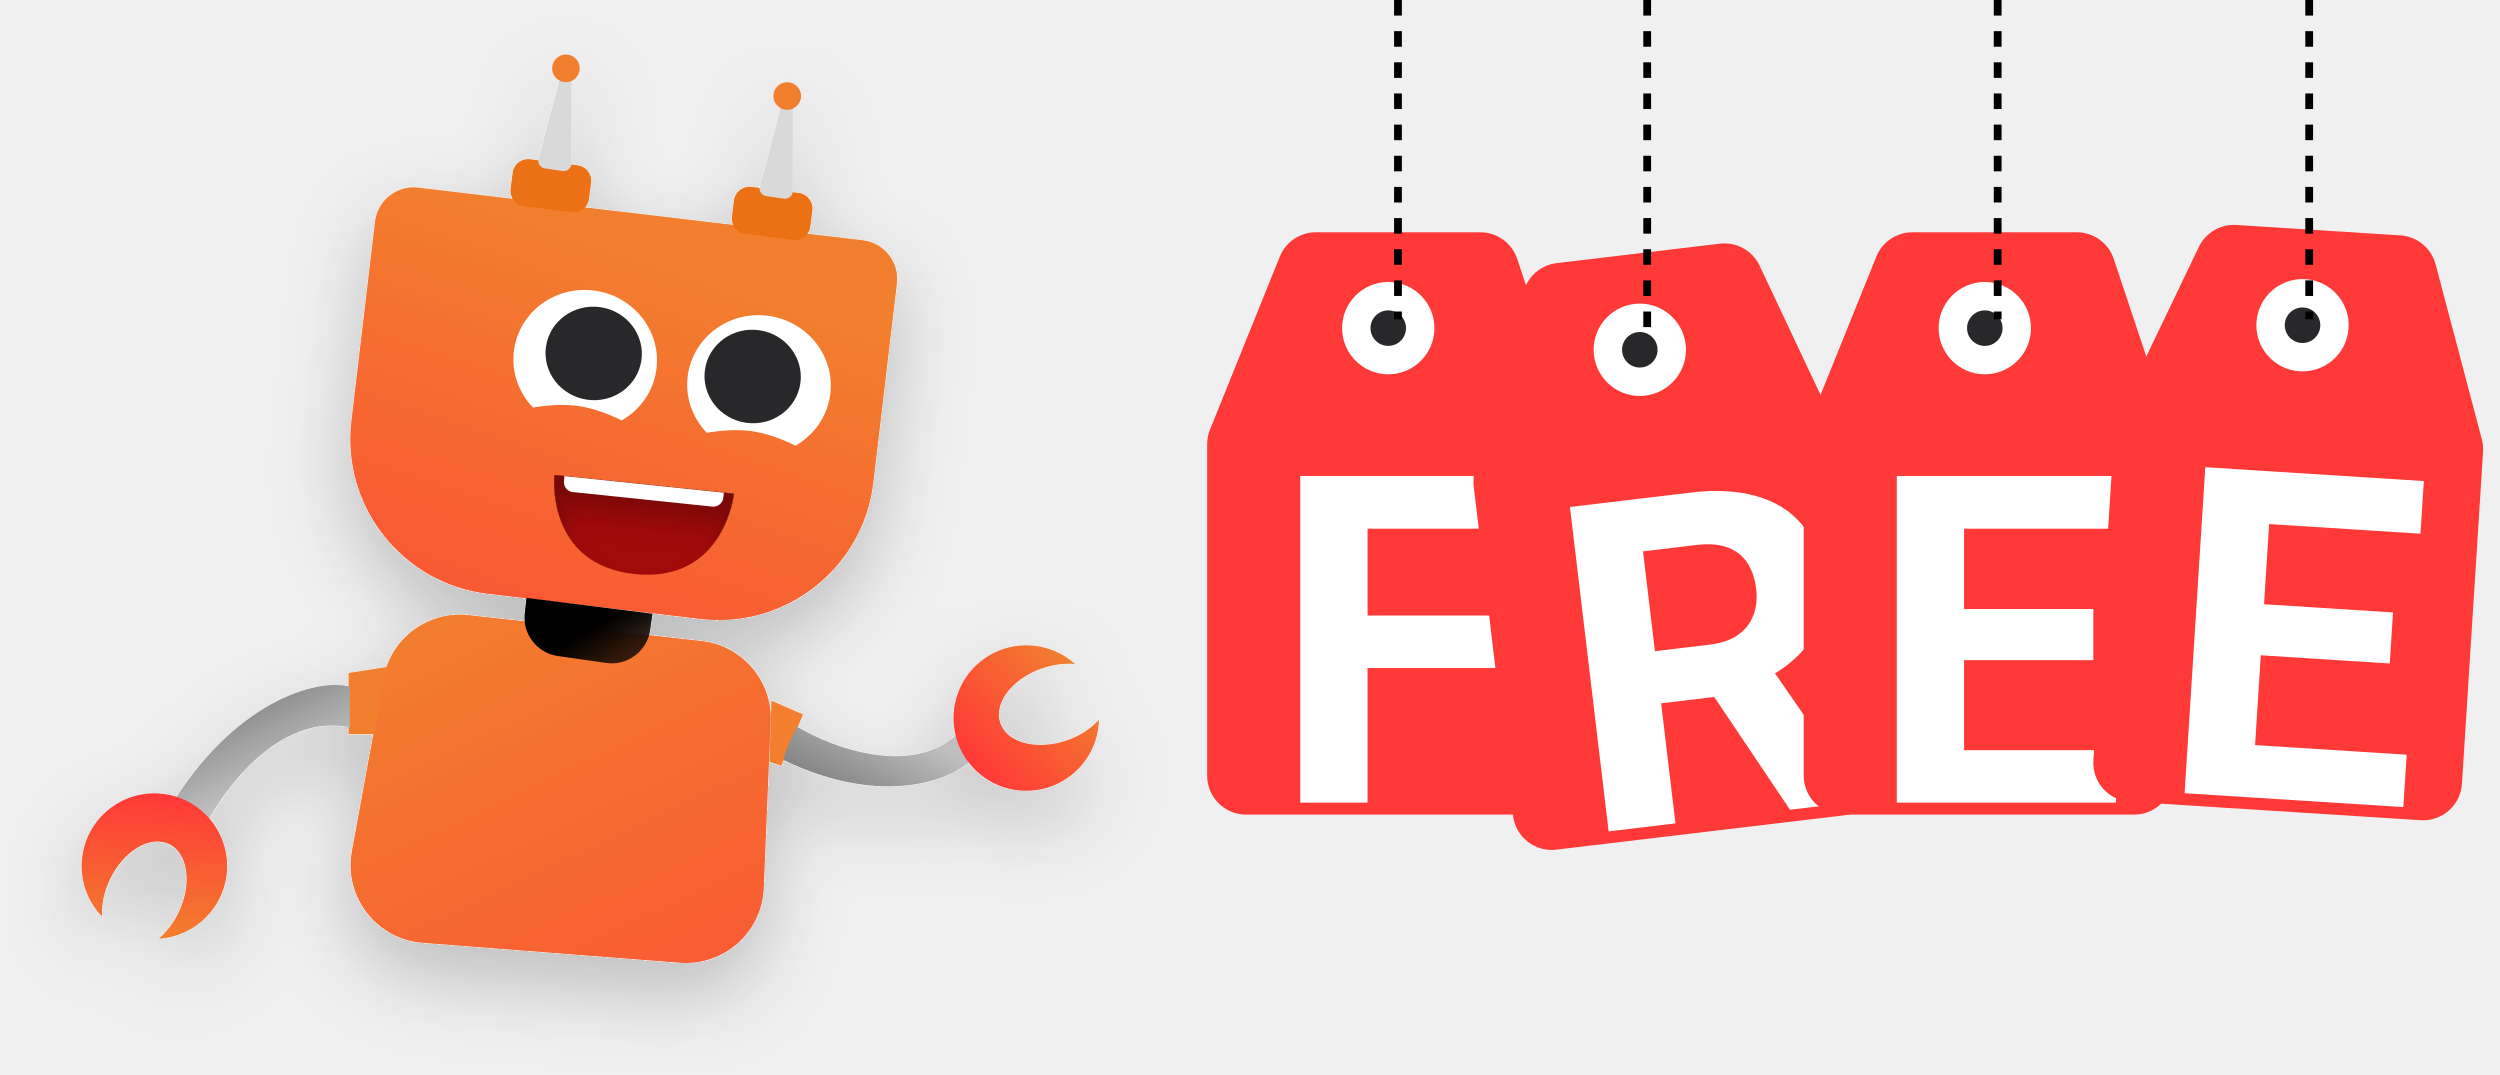
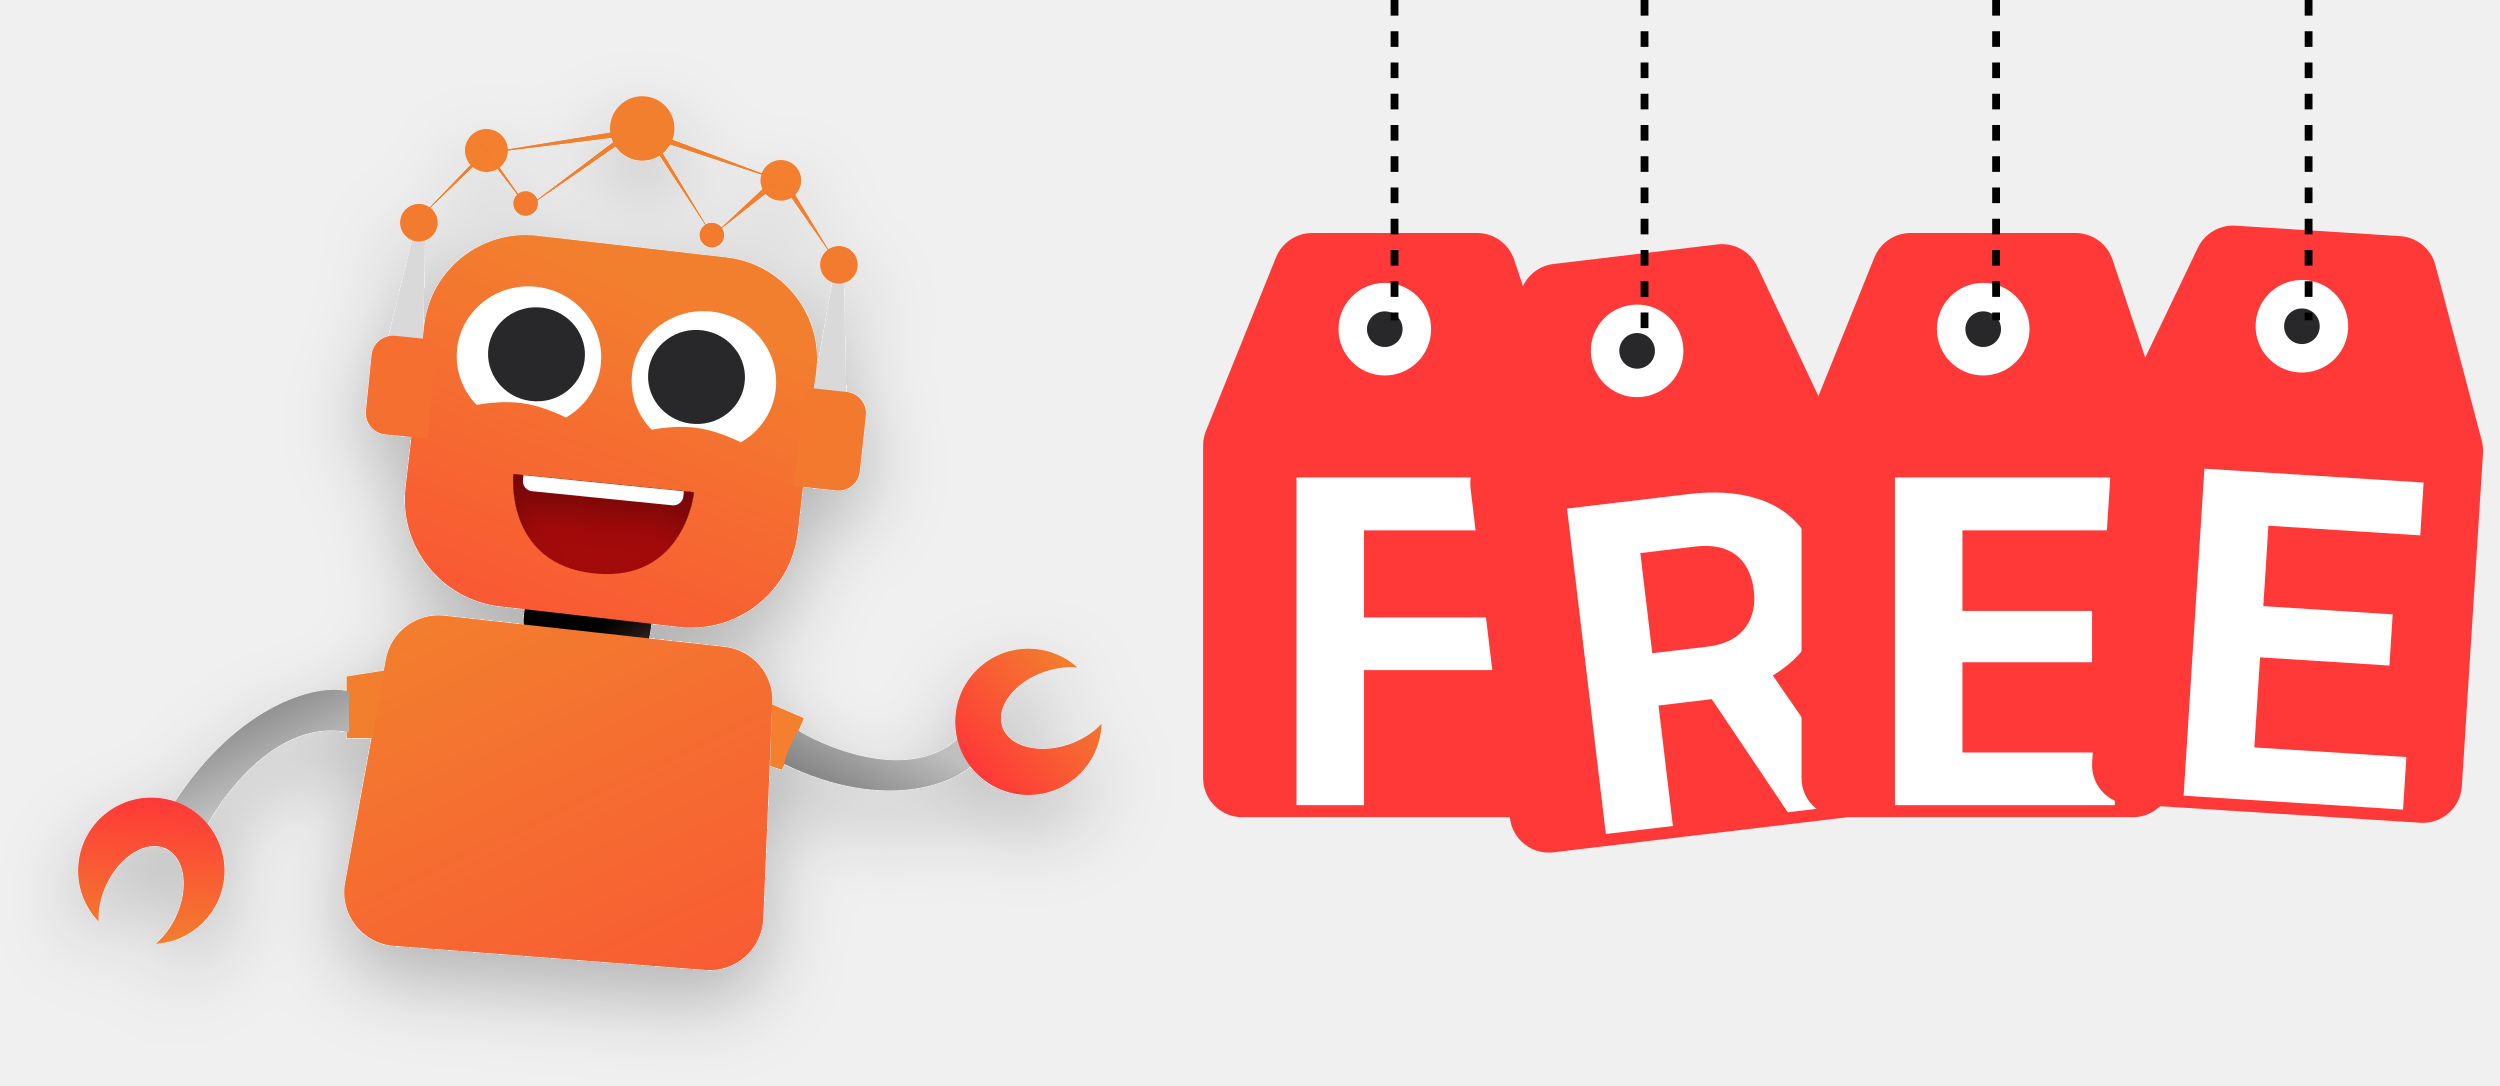
- <svg xmlns="http://www.w3.org/2000/svg" width="321" height="138" viewBox="0 0 321 138" fill="none">
-   <g filter="url(#filter0_d_698_12586)">
-     <path d="M48.148 28.47C48.473 25.727 50.959 23.768 53.702 24.092L110.788 30.852C113.531 31.177 115.49 33.663 115.166 36.406L112.139 61.968C110.84 72.937 100.895 80.776 89.926 79.477L62.631 76.245C51.662 74.946 43.822 65.001 45.121 54.032L48.148 28.47Z" fill="url(#paint0_linear_698_12586)" />
-     <rect x="66.081" y="20.193" width="10.148" height="6.089" rx="2" transform="rotate(7.29054 66.0806 20.1926)" fill="#EC7115" />
-     <rect x="94.496" y="23.745" width="10.148" height="6.089" rx="2" transform="rotate(7.29054 94.4956 23.7446)" fill="#EC7115" />
-     <path d="M72.082 9.397C72.159 9.109 72.42 8.909 72.718 8.909V8.909C73.081 8.909 73.376 9.203 73.376 9.567L73.376 20.97C73.376 21.581 72.832 22.049 72.228 21.959L69.966 21.62C69.376 21.531 68.995 20.949 69.149 20.372L72.082 9.397Z" fill="#D9D9D9" />
-     <path d="M100.497 12.949C100.574 12.661 100.835 12.461 101.133 12.461V12.461C101.496 12.461 101.791 12.755 101.791 13.119L101.791 24.522C101.791 25.133 101.247 25.601 100.643 25.511L98.382 25.172C97.791 25.083 97.41 24.501 97.564 23.924L100.497 12.949Z" fill="#D9D9D9" />
-     <circle cx="72.665" cy="8.776" r="1.776" fill="#F27F2E" />
-     <circle cx="101.08" cy="12.328" r="1.776" fill="#F27F2E" />
-     <path d="M49.228 87.121C50.17 81.953 54.95 78.395 60.171 78.976L90.073 82.301C95.296 82.882 99.179 87.407 98.959 92.658L98.063 114.064C97.826 119.721 92.945 124.053 87.301 123.616L54.252 121.062C48.34 120.605 44.121 115.132 45.185 109.298L49.228 87.121Z" fill="url(#paint1_linear_698_12586)" />
-     <path d="M67.591 76.769L83.786 78.8L83.487 80.883C83.096 83.616 80.562 85.515 77.829 85.123L71.631 84.235C68.956 83.852 67.07 81.413 67.371 78.728L67.591 76.769Z" fill="url(#paint2_linear_698_12586)" />
-     <path d="M44.758 86.41L49.578 85.649L48.056 94.275H44.758V86.41Z" fill="#F27F2E" />
-     <path d="M99.051 89.962L103.11 91.737L100.319 98.334L98.797 97.826L99.051 89.962Z" fill="#F37F2F" />
-     <path d="M123.152 94.021C117.317 99.856 106.967 96.116 102.273 93.26C102.273 93.779 101.324 94.873 100.573 97.573C113.492 103.804 122.616 100.097 125.182 97.154C124.744 96.548 124.204 95.682 123.152 94.021Z" fill="url(#paint3_linear_698_12586)" />
-     <path d="M44.933 93.39C35.919 91.483 28.571 101.298 25.949 106.836C25.631 106.35 24.076 105.904 21.721 103.833C29.935 90.118 40.738 86.994 44.933 88.186C44.896 89.02 44.893 91.193 44.933 93.39Z" fill="url(#paint4_linear_698_12586)" />
-     <path fill-rule="evenodd" clip-rule="evenodd" d="M128.439 92.849C129.323 95.402 133.157 96.391 137.002 95.059C138.708 94.468 140.129 93.52 141.106 92.424C141.044 94.927 139.982 97.399 137.96 99.19C134.098 102.609 128.195 102.25 124.776 98.388C121.357 94.526 121.717 88.623 125.579 85.204C129.175 82.02 134.542 82.113 138.024 85.26C136.725 85.136 135.263 85.307 133.799 85.814C129.954 87.147 127.554 90.296 128.439 92.849Z" fill="url(#paint5_linear_698_12586)" />
-     <path fill-rule="evenodd" clip-rule="evenodd" d="M21.698 108.375C19.259 107.213 15.862 109.249 14.111 112.922C13.335 114.552 13.013 116.23 13.107 117.694C11.368 115.893 10.353 113.402 10.498 110.704C10.774 105.553 15.174 101.602 20.324 101.879C25.475 102.155 29.426 106.555 29.149 111.705C28.892 116.502 25.058 120.259 20.373 120.529C21.372 119.691 22.277 118.53 22.944 117.131C24.695 113.458 24.137 109.537 21.698 108.375Z" fill="url(#paint6_linear_698_12586)" />
-     <path d="M84.267 47.536C83.859 50.348 82.154 52.661 79.823 53.985C78.271 53.217 76.26 52.424 74.278 52.136C72.296 51.849 70.143 52.037 68.436 52.333C66.578 50.4 65.6 47.699 66.008 44.887C66.721 39.979 71.385 36.593 76.427 37.325C81.469 38.056 84.979 42.628 84.267 47.536Z" fill="white" />
-     <path d="M106.583 50.775C106.175 53.587 104.47 55.899 102.139 57.223C100.587 56.455 98.576 55.662 96.594 55.374C94.613 55.087 92.459 55.275 90.752 55.571C88.894 53.639 87.916 50.937 88.325 48.125C89.037 43.217 93.701 39.831 98.743 40.563C103.786 41.295 107.296 45.867 106.583 50.775Z" fill="white" />
-     <path d="M75.369 51.318C78.751 51.809 81.878 49.548 82.354 46.269C82.83 42.989 80.474 39.933 77.092 39.442C73.71 38.952 70.583 41.212 70.107 44.492C69.631 47.771 71.987 50.827 75.369 51.318Z" fill="#28282A" />
-     <path d="M95.78 54.28C99.162 54.77 102.289 52.51 102.765 49.23C103.241 45.951 100.885 42.895 97.503 42.404C94.121 41.913 90.994 44.174 90.518 47.453C90.043 50.733 92.398 53.789 95.78 54.28Z" fill="#28282A" />
-     <g filter="url(#filter1_i_698_12586)">
-       <path d="M81.512 73.71C70 72.512 71.197 61 71.197 61L94.221 63.395C94.221 63.395 93.024 74.907 81.512 73.71Z" fill="#A30A0A" />
+ <svg xmlns="http://www.w3.org/2000/svg" width="320" height="139" viewBox="0 0 320 139" fill="none">
+   <g filter="url(#filter0_d_696_8098)">
+     <path d="M67.273 76.92L83.514 78.957L83.213 81.06C82.821 83.794 80.288 85.692 77.554 85.3L71.31 84.406C68.635 84.022 66.749 81.583 67.051 78.898L67.273 76.92Z" fill="url(#paint0_linear_696_8098)" />
+     <path d="M49.384 84.413C50.032 80.858 53.321 78.41 56.913 78.809L92.741 82.793C96.335 83.192 99.006 86.306 98.855 89.919L97.698 117.583C97.535 121.474 94.177 124.455 90.293 124.155L50.415 121.072C46.347 120.758 43.445 116.992 44.177 112.978L49.384 84.413Z" fill="url(#paint1_linear_696_8098)" />
+     <path d="M44.373 86.589L49.207 85.826L47.681 94.477H44.373V86.589Z" fill="#F27F2E" />
+     <path d="M98.823 90.151L102.894 91.932L100.095 98.547L98.568 98.039L98.823 90.151Z" fill="#F37F2F" />
+     <path d="M122.995 94.222C117.143 100.074 106.763 96.323 102.055 93.459C102.055 93.979 101.103 95.076 100.35 97.784C113.306 104.033 122.456 100.315 125.03 97.364C124.591 96.757 124.049 95.888 122.995 94.222Z" fill="url(#paint2_linear_696_8098)" />
+     <path d="M44.687 93.741C35.647 91.828 28.277 101.671 25.648 107.225C25.328 106.738 23.769 106.291 21.407 104.213C29.645 90.459 40.479 87.326 44.687 88.521C44.65 89.358 44.647 91.537 44.687 93.741Z" fill="url(#paint3_linear_696_8098)" />
+     <path d="M128.296 93.047C129.183 95.607 133.028 96.6 136.884 95.263C138.595 94.671 140.02 93.72 141 92.621C140.938 95.131 139.873 97.61 137.844 99.406C133.971 102.835 128.052 102.475 124.623 98.602C121.194 94.728 121.554 88.809 125.427 85.38C129.035 82.187 134.416 82.28 137.908 85.436C136.606 85.312 135.14 85.483 133.672 85.992C129.816 87.328 127.409 90.487 128.296 93.047Z" fill="url(#paint4_linear_696_8098)" />
+     <path d="M21.246 108.618C18.8 107.452 15.394 109.494 13.638 113.178C12.859 114.813 12.536 116.495 12.631 117.964C10.886 116.158 9.868 113.659 10.014 110.954C10.291 105.788 14.703 101.826 19.869 102.103C25.034 102.38 28.997 106.792 28.719 111.958C28.461 116.768 24.617 120.536 19.917 120.807C20.92 119.967 21.828 118.802 22.496 117.4C24.252 113.715 23.692 109.784 21.246 108.618Z" fill="url(#paint5_linear_696_8098)" />
+     <path d="M54.295 41.669C55.119 34.496 61.601 29.35 68.774 30.174L92.999 32.956C100.172 33.78 105.318 40.263 104.495 47.435L102.116 68.143C101.249 75.694 94.425 81.111 86.875 80.244L64.016 77.618C56.466 76.751 51.049 69.927 51.916 62.377L54.295 41.669Z" fill="url(#paint6_linear_696_8098)" />
+     <path d="M53.152 29.094C53.221 28.812 53.469 28.61 53.76 28.601C54.13 28.589 54.434 28.89 54.427 29.26L54.137 43.556C54.129 43.97 53.76 44.283 53.35 44.223L50.338 43.782C49.937 43.724 49.673 43.333 49.769 42.938L53.152 29.094Z" fill="#D9D9D9" />
+     <path d="M47.565 45.446C47.719 43.933 49.069 42.832 50.581 42.985L55.98 43.532L54.702 56.149L49.303 55.602C47.791 55.448 46.689 54.098 46.842 52.586L47.565 45.446Z" fill="#F56F31" />
+     <path d="M107.998 35.193C107.992 34.908 107.799 34.662 107.525 34.589C107.163 34.492 106.795 34.726 106.73 35.095L103.91 51.052C103.839 51.456 104.135 51.832 104.544 51.858L107.6 52.052C108.002 52.078 108.34 51.754 108.332 51.351L107.998 35.193Z" fill="#D9D9D9" />
+     <path d="M110.83 53.206C110.993 51.695 109.901 50.337 108.39 50.174L102.995 49.59L101.631 62.198L107.026 62.782C108.537 62.945 109.894 61.853 110.058 60.341L110.83 53.206Z" fill="#F3792F" />
+     <path d="M76.867 46.963C76.467 49.785 74.765 52.109 72.433 53.446C70.873 52.681 68.853 51.893 66.865 51.611C64.876 51.33 62.717 51.526 61.007 51.829C59.137 49.897 58.147 47.191 58.546 44.37C59.243 39.445 63.909 36.033 68.968 36.749C74.028 37.465 77.564 42.038 76.867 46.963Z" fill="white" />
+     <path d="M99.259 50.132C98.859 52.954 97.157 55.279 94.825 56.615C93.265 55.85 91.245 55.062 89.257 54.781C87.269 54.499 85.109 54.696 83.399 54.998C81.529 53.067 80.539 50.361 80.938 47.539C81.635 42.614 86.301 39.203 91.361 39.919C96.42 40.635 99.956 45.208 99.259 50.132Z" fill="white" />
+     <path d="M67.828 51.311C71.222 51.791 74.35 49.513 74.816 46.222C75.282 42.932 72.908 39.875 69.515 39.395C66.122 38.914 62.993 41.193 62.528 44.483C62.062 47.773 64.435 50.83 67.828 51.311Z" fill="#28282A" />
+     <path d="M88.309 54.209C91.702 54.69 94.831 52.412 95.296 49.121C95.762 45.831 93.389 42.774 89.996 42.294C86.602 41.813 83.474 44.091 83.008 47.382C82.542 50.672 84.916 53.729 88.309 54.209Z" fill="#28282A" />
+     <g filter="url(#filter1_i_696_8098)">
+       <path d="M76.111 73.402C64.562 72.241 65.722 60.691 65.722 60.691L88.821 63.013C88.821 63.013 87.661 74.562 76.111 73.402Z" fill="#A30A0A" />
    </g>
-     <path d="M72.41 61.772L72.477 61.133L92.942 63.262L92.876 63.901C92.802 64.608 92.17 65.121 91.464 65.047L73.556 63.184C72.85 63.111 72.337 62.479 72.41 61.772Z" fill="white" />
+     <path d="M66.941 61.462L67.005 60.82L87.538 62.884L87.473 63.525C87.402 64.234 86.77 64.751 86.061 64.68L68.095 62.874C67.387 62.803 66.87 62.171 66.941 61.462Z" fill="white" />
+     <path d="M62.273 22.016C63.793 22.011 65.021 20.774 65.015 19.254C65.01 17.734 63.773 16.506 62.254 16.512C60.734 16.517 59.506 17.753 59.511 19.273C59.516 20.793 60.753 22.021 62.273 22.016Z" fill="#F37F2F" />
+     <circle cx="82.206" cy="16.442" r="4.128" transform="rotate(-0.200431 82.2056 16.4417)" fill="#F27F2E" />
+     <path d="M62.338 19.603L53.697 27.921L61.769 19.505C62.02 19.118 62.399 19.498 62.338 19.603Z" fill="#F27F2D" />
+     <path d="M62.338 19.603L53.697 27.921L61.769 19.505C62.02 19.118 62.399 19.498 62.338 19.603Z" fill="#F27F2D" />
+     <path d="M99.173 25.576C97.799 25.149 97.03 23.689 97.457 22.315C97.884 20.94 99.344 20.172 100.718 20.599C102.093 21.025 102.861 22.485 102.434 23.86C102.008 25.234 100.548 26.003 99.173 25.576Z" fill="#F37F2F" />
+     <path d="M83.707 17.798L101.034 23.525L84.422 17.287C83.823 16.919 83.556 17.695 83.707 17.798Z" fill="#F27F2D" />
+     <path d="M83.707 17.798L101.034 23.525L84.422 17.287C83.823 16.919 83.556 17.695 83.707 17.798Z" fill="#F27F2D" />
+     <path d="M82.256 16.616L91.198 30.171L82.64 16.012C82.335 15.28 82.179 16.414 82.256 16.616Z" fill="#F27F2D" />
+     <path d="M82.256 16.616L91.198 30.171L82.64 16.012C82.335 15.28 82.179 16.414 82.256 16.616Z" fill="#F27F2D" />
+     <path d="M82.208 16.363L67.106 26.815L81.412 15.994C81.894 15.452 82.328 16.214 82.208 16.363Z" fill="#F27F2D" />
+     <path d="M82.208 16.363L67.106 26.815L81.412 15.994C81.894 15.452 82.328 16.214 82.208 16.363Z" fill="#F27F2D" />
+     <path d="M79.687 17.455L61.576 19.688L79.087 16.814C79.746 16.57 79.856 17.383 79.687 17.455Z" fill="#F27F2D" />
+     <path d="M79.687 17.455L61.576 19.688L79.087 16.814C79.746 16.57 79.856 17.383 79.687 17.455Z" fill="#F27F2D" />
+     <path d="M61.254 17.616L68.144 27.447L61.029 18.145C60.675 17.833 61.157 17.538 61.254 17.616Z" fill="#F27F2D" />
+     <path d="M61.254 17.616L68.144 27.447L61.029 18.145C60.675 17.833 61.157 17.538 61.254 17.616Z" fill="#F27F2D" />
+     <path d="M98.416 23.424L91.199 30.171L99.818 23.382C99.927 23.296 99.703 23.234 99.32 23.243C98.934 23.253 98.536 23.331 98.427 23.417C98.423 23.418 98.42 23.422 98.416 23.424Z" fill="#F27F2D" />
+     <path d="M100.904 23.479L107.035 33.556L100.332 23.945C100.196 23.738 100.212 23.465 100.366 23.332C100.521 23.198 100.756 23.258 100.892 23.462C100.895 23.466 100.9 23.474 100.904 23.479Z" fill="#F27F2D" />
+     <path d="M52.904 30.806C51.634 30.411 50.924 29.062 51.319 27.792C51.713 26.522 53.062 25.812 54.333 26.206C55.603 26.6 56.313 27.95 55.918 29.22C55.524 30.49 54.175 31.2 52.904 30.806Z" fill="#F37B2F" />
+     <path d="M66.806 27.561C65.971 27.302 65.504 26.414 65.763 25.579C66.023 24.744 66.91 24.276 67.746 24.536C68.581 24.795 69.048 25.683 68.789 26.518C68.529 27.354 67.642 27.821 66.806 27.561Z" fill="#F37B2F" />
+     <path d="M90.651 31.606C89.815 31.347 89.348 30.459 89.608 29.624C89.867 28.788 90.754 28.321 91.59 28.581C92.425 28.84 92.892 29.727 92.633 30.563C92.374 31.398 91.486 31.865 90.651 31.606Z" fill="#F37B2F" />
+     <path d="M107.389 36.307C108.719 36.302 109.794 35.22 109.789 33.89C109.784 32.56 108.702 31.486 107.372 31.491C106.043 31.495 104.968 32.577 104.973 33.907C104.977 35.237 106.059 36.312 107.389 36.307Z" fill="#F37B2F" />
  </g>
-   <path d="M155 99.597V57.031C155 56.389 155.123 55.754 155.363 55.16L164.326 32.953C165.089 31.062 166.923 29.824 168.962 29.824H190.067C192.219 29.824 194.129 31.201 194.81 33.242L202.16 55.29C202.33 55.8 202.417 56.334 202.417 56.871V99.597C202.417 102.358 200.178 104.597 197.417 104.597H160C157.239 104.597 155 102.358 155 99.597Z" fill="#FF3838" />
-   <path d="M175.595 61.116V103.061H166.952V61.116H175.595ZM192.304 79.035V85.776H173.232V79.035H192.304ZM194.32 61.116V67.886H173.232V61.116H194.32Z" fill="white" />
-   <circle cx="178.253" cy="42.134" r="5.927" fill="white" />
-   <circle cx="178.253" cy="42.134" r="2.28" fill="#28282A" />
-   <path d="M194.272 104.724L189.227 62.458C189.151 61.821 189.199 61.176 189.367 60.557L195.634 37.444C196.168 35.476 197.843 34.03 199.867 33.788L220.823 31.287C222.96 31.032 225.02 32.173 225.938 34.12L235.849 55.141C236.078 55.627 236.228 56.147 236.291 56.681L241.354 99.105C241.682 101.847 239.724 104.335 236.982 104.662L199.829 109.096C197.087 109.423 194.599 107.466 194.272 104.724Z" fill="#FF3838" />
-   <path d="M201.579 65.098L217.112 63.244C220.297 62.864 223.09 63.014 225.493 63.695C227.914 64.373 229.856 65.572 231.318 67.293C232.781 69.014 233.675 71.238 234.001 73.965C234.267 76.197 234.114 78.159 233.542 79.852C232.988 81.523 232.087 82.975 230.842 84.207C229.613 85.417 228.121 86.446 226.365 87.294L223.818 89.049L210.316 90.66L209.46 83.973L219.501 82.775C221.007 82.595 222.225 82.179 223.153 81.527C224.081 80.874 224.736 80.042 225.118 79.029C225.519 78.014 225.644 76.877 225.494 75.619C225.335 74.284 224.949 73.16 224.337 72.246C223.725 71.333 222.883 70.679 221.811 70.285C220.739 69.89 219.44 69.784 217.914 69.966L210.963 70.796L215.131 105.723L206.55 106.748L201.579 65.098ZM229.835 103.969L218.122 86.537L227.183 85.398L238.969 102.472L239.017 102.873L229.835 103.969Z" fill="white" />
-   <circle cx="210.551" cy="44.911" r="5.927" transform="rotate(-6.80554 210.551 44.9108)" fill="white" />
-   <circle cx="210.551" cy="44.911" r="2.28" transform="rotate(-6.80554 210.551 44.9107)" fill="#28282A" />
-   <path d="M231.597 99.597V57.031C231.597 56.389 231.72 55.754 231.96 55.16L240.922 32.953C241.685 31.062 243.52 29.824 245.559 29.824H266.663C268.815 29.824 270.726 31.201 271.407 33.242L278.757 55.29C278.927 55.8 279.014 56.334 279.014 56.871V99.597C279.014 102.358 276.775 104.597 274.014 104.597H236.597C233.835 104.597 231.597 102.358 231.597 99.597Z" fill="#FF3838" />
-   <path d="M271.695 96.32V103.061H249.368V96.32H271.695ZM252.191 61.116V103.061H243.549V61.116H252.191ZM268.785 78.199V84.768H249.368V78.199H268.785ZM271.666 61.116V67.886H249.368V61.116H271.666Z" fill="white" />
-   <circle cx="254.849" cy="42.134" r="5.927" fill="white" />
-   <circle cx="254.849" cy="42.134" r="2.28" fill="#28282A" />
-   <path d="M268.793 97.632L271.493 55.152C271.534 54.512 271.697 53.886 271.974 53.308L282.327 31.714C283.209 29.875 285.118 28.756 287.153 28.886L308.215 30.224C310.362 30.361 312.182 31.856 312.732 33.937L318.669 56.406C318.806 56.926 318.859 57.464 318.825 58.001L316.115 100.64C315.94 103.396 313.564 105.488 310.808 105.313L273.466 102.94C270.71 102.764 268.618 100.388 268.793 97.632Z" fill="#FF3838" />
-   <path d="M309.018 96.905L308.591 103.633L286.309 102.217L286.737 95.489L309.018 96.905ZM291.787 60.535L289.127 102.396L280.501 101.848L283.162 59.987L291.787 60.535ZM307.264 78.637L306.847 85.192L287.469 83.96L287.886 77.405L307.264 78.637ZM311.223 61.77L310.793 68.527L288.54 67.112L288.97 60.356L311.223 61.77Z" fill="white" />
-   <circle cx="295.644" cy="41.76" r="5.927" transform="rotate(3.63658 295.644 41.7601)" fill="white" />
-   <circle cx="295.644" cy="41.76" r="2.28" transform="rotate(3.63658 295.644 41.76)" fill="#28282A" />
-   <line x1="179.5" x2="179.5" y2="41" stroke="black" stroke-dasharray="2 2" />
-   <line x1="211.5" x2="211.5" y2="43" stroke="black" stroke-dasharray="2 2" />
-   <line x1="256.5" x2="256.5" y2="41" stroke="black" stroke-dasharray="2 2" />
-   <line x1="296.5" x2="296.5" y2="41" stroke="black" stroke-dasharray="2 2" />
+   <path d="M154 99.597V57.031C154 56.389 154.123 55.754 154.363 55.16L163.326 32.953C164.089 31.062 165.923 29.824 167.962 29.824H189.067C191.219 29.824 193.129 31.201 193.81 33.242L201.16 55.29C201.33 55.8 201.417 56.334 201.417 56.871V99.597C201.417 102.358 199.178 104.597 196.417 104.597H159C156.239 104.597 154 102.358 154 99.597Z" fill="#FF3838" />
+   <path d="M174.595 61.116V103.061H165.952V61.116H174.595ZM191.304 79.035V85.776H172.232V79.035H191.304ZM193.32 61.116V67.886H172.232V61.116H193.32Z" fill="white" />
+   <circle cx="177.253" cy="42.134" r="5.927" fill="white" />
+   <circle cx="177.253" cy="42.134" r="2.28" fill="#28282A" />
+   <path d="M193.272 104.724L188.227 62.458C188.151 61.821 188.199 61.176 188.367 60.557L194.634 37.444C195.168 35.477 196.843 34.03 198.867 33.788L219.823 31.287C221.96 31.032 224.02 32.173 224.938 34.12L234.849 55.141C235.078 55.627 235.228 56.147 235.291 56.681L240.354 99.105C240.682 101.847 238.724 104.335 235.982 104.662L198.829 109.096C196.087 109.424 193.599 107.466 193.272 104.724Z" fill="#FF3838" />
+   <path d="M200.579 65.098L216.112 63.244C219.297 62.864 222.09 63.014 224.493 63.695C226.914 64.373 228.856 65.573 230.318 67.293C231.781 69.014 232.675 71.239 233.001 73.966C233.267 76.197 233.114 78.159 232.542 79.852C231.988 81.523 231.087 82.975 229.842 84.207C228.613 85.417 227.121 86.447 225.365 87.294L222.818 89.049L209.316 90.66L208.46 83.973L218.501 82.775C220.007 82.595 221.225 82.179 222.153 81.527C223.081 80.875 223.736 80.042 224.118 79.029C224.519 78.014 224.644 76.878 224.494 75.619C224.335 74.284 223.949 73.16 223.337 72.246C222.725 71.333 221.883 70.679 220.811 70.285C219.739 69.891 218.44 69.785 216.914 69.967L209.963 70.796L214.131 105.724L205.55 106.748L200.579 65.098ZM228.835 103.969L217.122 86.537L226.183 85.398L237.969 102.473L238.017 102.873L228.835 103.969Z" fill="white" />
+   <circle cx="209.551" cy="44.911" r="5.927" transform="rotate(-6.80554 209.551 44.9109)" fill="white" />
+   <circle cx="209.551" cy="44.911" r="2.28" transform="rotate(-6.80554 209.551 44.9109)" fill="#28282A" />
+   <path d="M230.597 99.597V57.031C230.597 56.389 230.72 55.754 230.96 55.16L239.922 32.953C240.685 31.062 242.52 29.824 244.559 29.824H265.663C267.815 29.824 269.726 31.201 270.407 33.242L277.757 55.29C277.927 55.8 278.014 56.334 278.014 56.871V99.597C278.014 102.358 275.775 104.597 273.014 104.597H235.597C232.835 104.597 230.597 102.358 230.597 99.597Z" fill="#FF3838" />
+   <path d="M270.695 96.32V103.061H248.368V96.32H270.695ZM251.191 61.116V103.061H242.549V61.116H251.191ZM267.785 78.199V84.768H248.368V78.199H267.785ZM270.666 61.116V67.886H248.368V61.116H270.666Z" fill="white" />
+   <circle cx="253.849" cy="42.134" r="5.927" fill="white" />
+   <circle cx="253.849" cy="42.134" r="2.28" fill="#28282A" />
+   <path d="M267.793 97.632L270.493 55.152C270.534 54.512 270.697 53.886 270.974 53.308L281.327 31.714C282.209 29.875 284.118 28.756 286.153 28.886L307.215 30.224C309.362 30.361 311.182 31.856 311.732 33.937L317.669 56.406C317.806 56.926 317.859 57.464 317.825 58.001L315.115 100.64C314.94 103.396 312.564 105.488 309.808 105.313L272.466 102.94C269.71 102.764 267.618 100.388 267.793 97.632Z" fill="#FF3838" />
+   <path d="M308.018 96.906L307.591 103.633L285.309 102.217L285.737 95.489L308.018 96.906ZM290.787 60.535L288.127 102.396L279.501 101.848L282.162 59.987L290.787 60.535ZM306.264 78.637L305.847 85.192L286.469 83.96L286.886 77.405L306.264 78.637ZM310.223 61.77L309.793 68.527L287.54 67.112L287.97 60.356L310.223 61.77Z" fill="white" />
+   <circle cx="294.644" cy="41.76" r="5.927" transform="rotate(3.63658 294.644 41.7601)" fill="white" />
+   <circle cx="294.644" cy="41.76" r="2.28" transform="rotate(3.63658 294.644 41.7601)" fill="#28282A" />
+   <line x1="178.5" x2="178.5" y2="41" stroke="black" stroke-dasharray="2 2" />
+   <line x1="210.5" x2="210.5" y2="43" stroke="black" stroke-dasharray="2 2" />
+   <line x1="255.5" x2="255.5" y2="41" stroke="black" stroke-dasharray="2 2" />
+   <line x1="295.5" x2="295.5" y2="41" stroke="black" stroke-dasharray="2 2" />
  <defs>
-     <filter id="filter0_d_698_12586" x="0.484" y="1" width="150.622" height="136.647" filterUnits="userSpaceOnUse" color-interpolation-filters="sRGB">
+     <filter id="filter0_d_696_8098" x="0" y="6.313" width="151" height="131.862" filterUnits="userSpaceOnUse" color-interpolation-filters="sRGB">
      <feFlood flood-opacity="0" result="BackgroundImageFix" />
      <feColorMatrix in="SourceAlpha" type="matrix" values="0 0 0 0 0 0 0 0 0 0 0 0 0 0 0 0 0 0 127 0" result="hardAlpha" />
      <feOffset dy="4" />
      <feGaussianBlur stdDeviation="5" />
      <feComposite in2="hardAlpha" operator="out" />
-       <feColorMatrix type="matrix" values="0 0 0 0 0.157 0 0 0 0 0.157 0 0 0 0 0.165 0 0 0 0.25 0" />
-       <feBlend mode="normal" in2="BackgroundImageFix" result="effect1_dropShadow_698_12586" />
-       <feBlend mode="normal" in="SourceGraphic" in2="effect1_dropShadow_698_12586" result="shape" />
+       <feColorMatrix type="matrix" values="0 0 0 0 0 0 0 0 0 0 0 0 0 0 0 0 0 0 0.25 0" />
+       <feBlend mode="normal" in2="BackgroundImageFix" result="effect1_dropShadow_696_8098" />
+       <feBlend mode="normal" in="SourceGraphic" in2="effect1_dropShadow_696_8098" result="shape" />
    </filter>
-     <filter id="filter1_i_698_12586" x="71.162" y="61" width="23.06" height="16.797" filterUnits="userSpaceOnUse" color-interpolation-filters="sRGB">
+     <filter id="filter1_i_696_8098" x="65.69" y="60.691" width="23.131" height="16.792" filterUnits="userSpaceOnUse" color-interpolation-filters="sRGB">
      <feFlood flood-opacity="0" result="BackgroundImageFix" />
      <feBlend mode="normal" in="SourceGraphic" in2="BackgroundImageFix" result="shape" />
      <feColorMatrix in="SourceAlpha" type="matrix" values="0 0 0 0 0 0 0 0 0 0 0 0 0 0 0 0 0 0 127 0" result="hardAlpha" />
      <feOffset dy="4" />
      <feGaussianBlur stdDeviation="2" />
      <feComposite in2="hardAlpha" operator="arithmetic" k2="-1" k3="1" />
      <feColorMatrix type="matrix" values="0 0 0 0 0 0 0 0 0 0 0 0 0 0 0 0 0 0 0.25 0" />
-       <feBlend mode="normal" in2="shape" result="effect1_innerShadow_698_12586" />
+       <feBlend mode="normal" in2="shape" result="effect1_innerShadow_696_8098" />
    </filter>
-     <linearGradient id="paint0_linear_698_12586" x1="58.204" y1="23.744" x2="29.282" y2="108.989" gradientUnits="userSpaceOnUse">
+     <linearGradient id="paint0_linear_696_8098" x1="66.68" y1="86.178" x2="89.747" y2="125.792" gradientUnits="userSpaceOnUse">
+       <stop />
+       <stop offset="1" stop-color="#F27F2E" stop-opacity="0" />
+     </linearGradient>
+     <linearGradient id="paint1_linear_696_8098" x1="53.025" y1="77.684" x2="103.659" y2="185.057" gradientUnits="userSpaceOnUse">
      <stop stop-color="#F27F2E" />
      <stop offset="1" stop-color="#FF3838" />
    </linearGradient>
-     <linearGradient id="paint1_linear_698_12586" x1="53.383" y1="77.53" x2="103.871" y2="184.593" gradientUnits="userSpaceOnUse">
+     <linearGradient id="paint2_linear_696_8098" x1="109.303" y1="89.688" x2="90.886" y2="122.194" gradientUnits="userSpaceOnUse">
+       <stop stop-color="#BFBFBF" />
+       <stop offset="1" />
+     </linearGradient>
+     <linearGradient id="paint3_linear_696_8098" x1="29.209" y1="103.378" x2="12.209" y2="69.529" gradientUnits="userSpaceOnUse">
+       <stop stop-color="#BFBFBF" />
+       <stop offset="1" />
+     </linearGradient>
+     <linearGradient id="paint4_linear_696_8098" x1="138.605" y1="86.223" x2="124.623" y2="98.602" gradientUnits="userSpaceOnUse">
      <stop stop-color="#F27F2E" />
      <stop offset="1" stop-color="#FF3838" />
    </linearGradient>
-     <linearGradient id="paint2_linear_698_12586" x1="67" y1="86" x2="90" y2="125.5" gradientUnits="userSpaceOnUse">
-       <stop />
-       <stop offset="1" stop-color="#F27F2E" stop-opacity="0" />
-     </linearGradient>
-     <linearGradient id="paint3_linear_698_12586" x1="109.5" y1="89.5" x2="91.137" y2="121.912" gradientUnits="userSpaceOnUse">
-       <stop stop-color="#BFBFBF" />
-       <stop offset="1" />
-     </linearGradient>
-     <linearGradient id="paint4_linear_698_12586" x1="29.5" y1="103" x2="12.549" y2="69.249" gradientUnits="userSpaceOnUse">
-       <stop stop-color="#BFBFBF" />
-       <stop offset="1" />
-     </linearGradient>
-     <linearGradient id="paint5_linear_698_12586" x1="138.718" y1="86.045" x2="124.776" y2="98.388" gradientUnits="userSpaceOnUse">
+     <linearGradient id="paint5_linear_696_8098" x1="18.867" y1="120.75" x2="19.869" y2="102.103" gradientUnits="userSpaceOnUse">
      <stop stop-color="#F27F2E" />
      <stop offset="1" stop-color="#FF3838" />
    </linearGradient>
-     <linearGradient id="paint6_linear_698_12586" x1="19.326" y1="120.472" x2="20.324" y2="101.879" gradientUnits="userSpaceOnUse">
+     <linearGradient id="paint6_linear_696_8098" x1="62.895" y1="28.671" x2="32.309" y2="106.424" gradientUnits="userSpaceOnUse">
      <stop stop-color="#F27F2E" />
      <stop offset="1" stop-color="#FF3838" />
    </linearGradient>
  </defs>
</svg>
